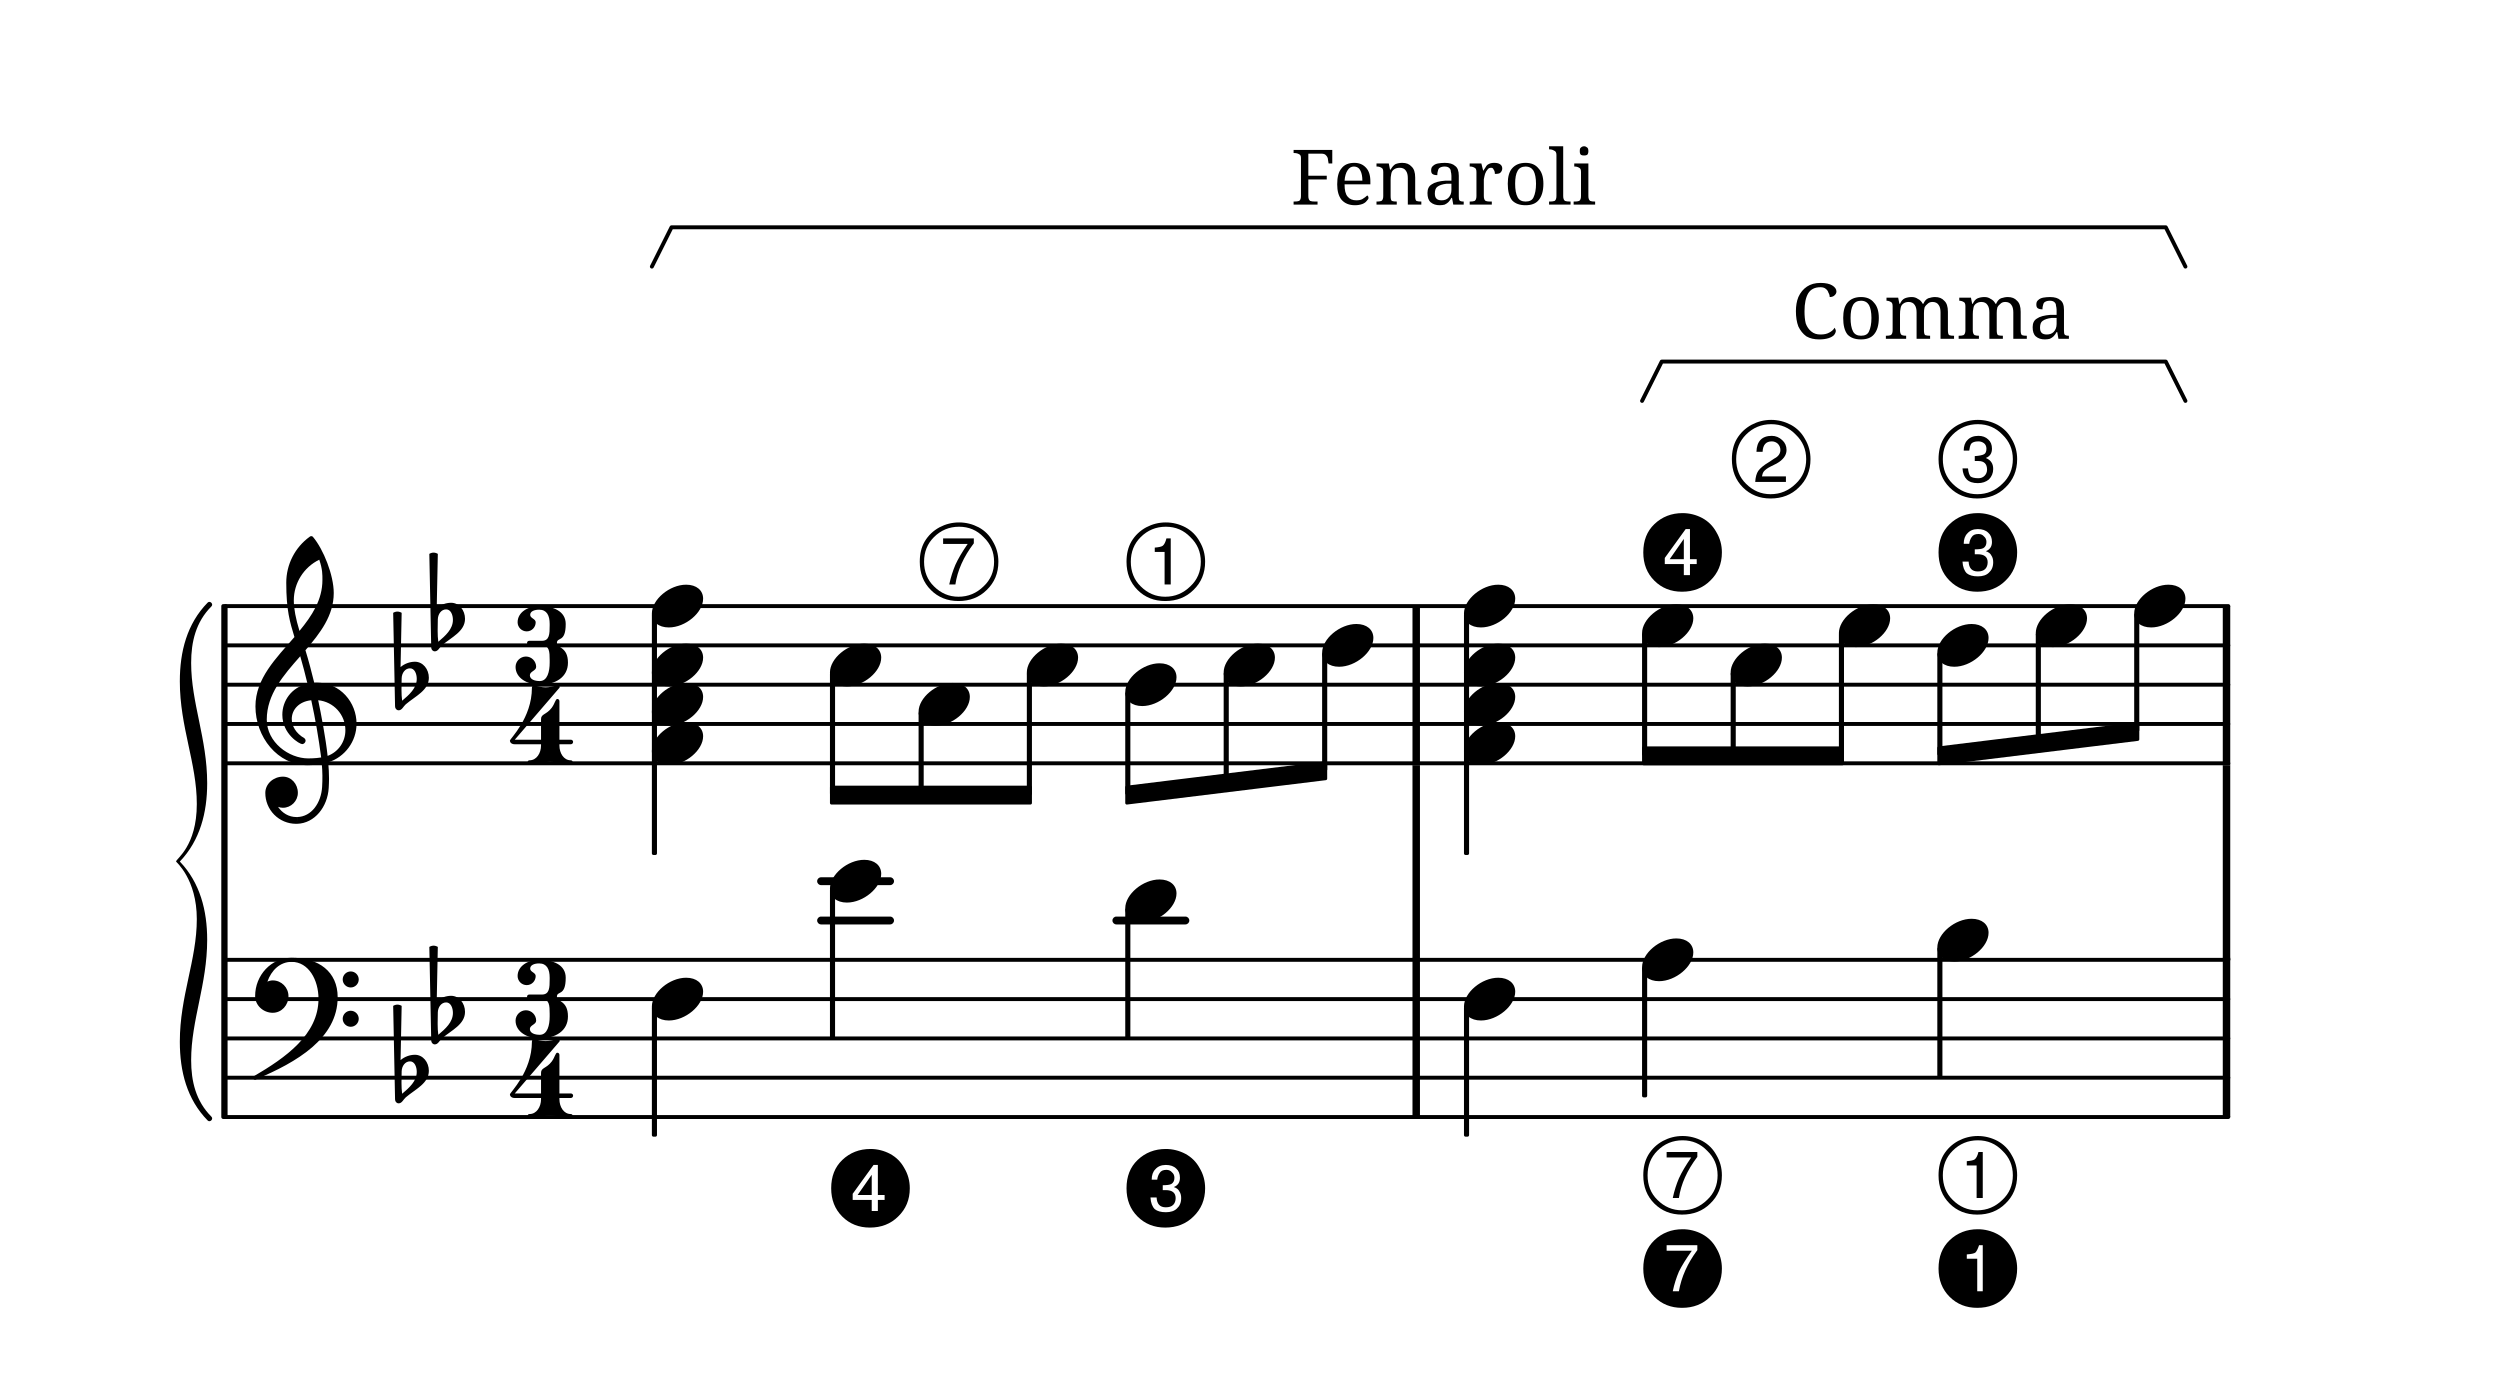
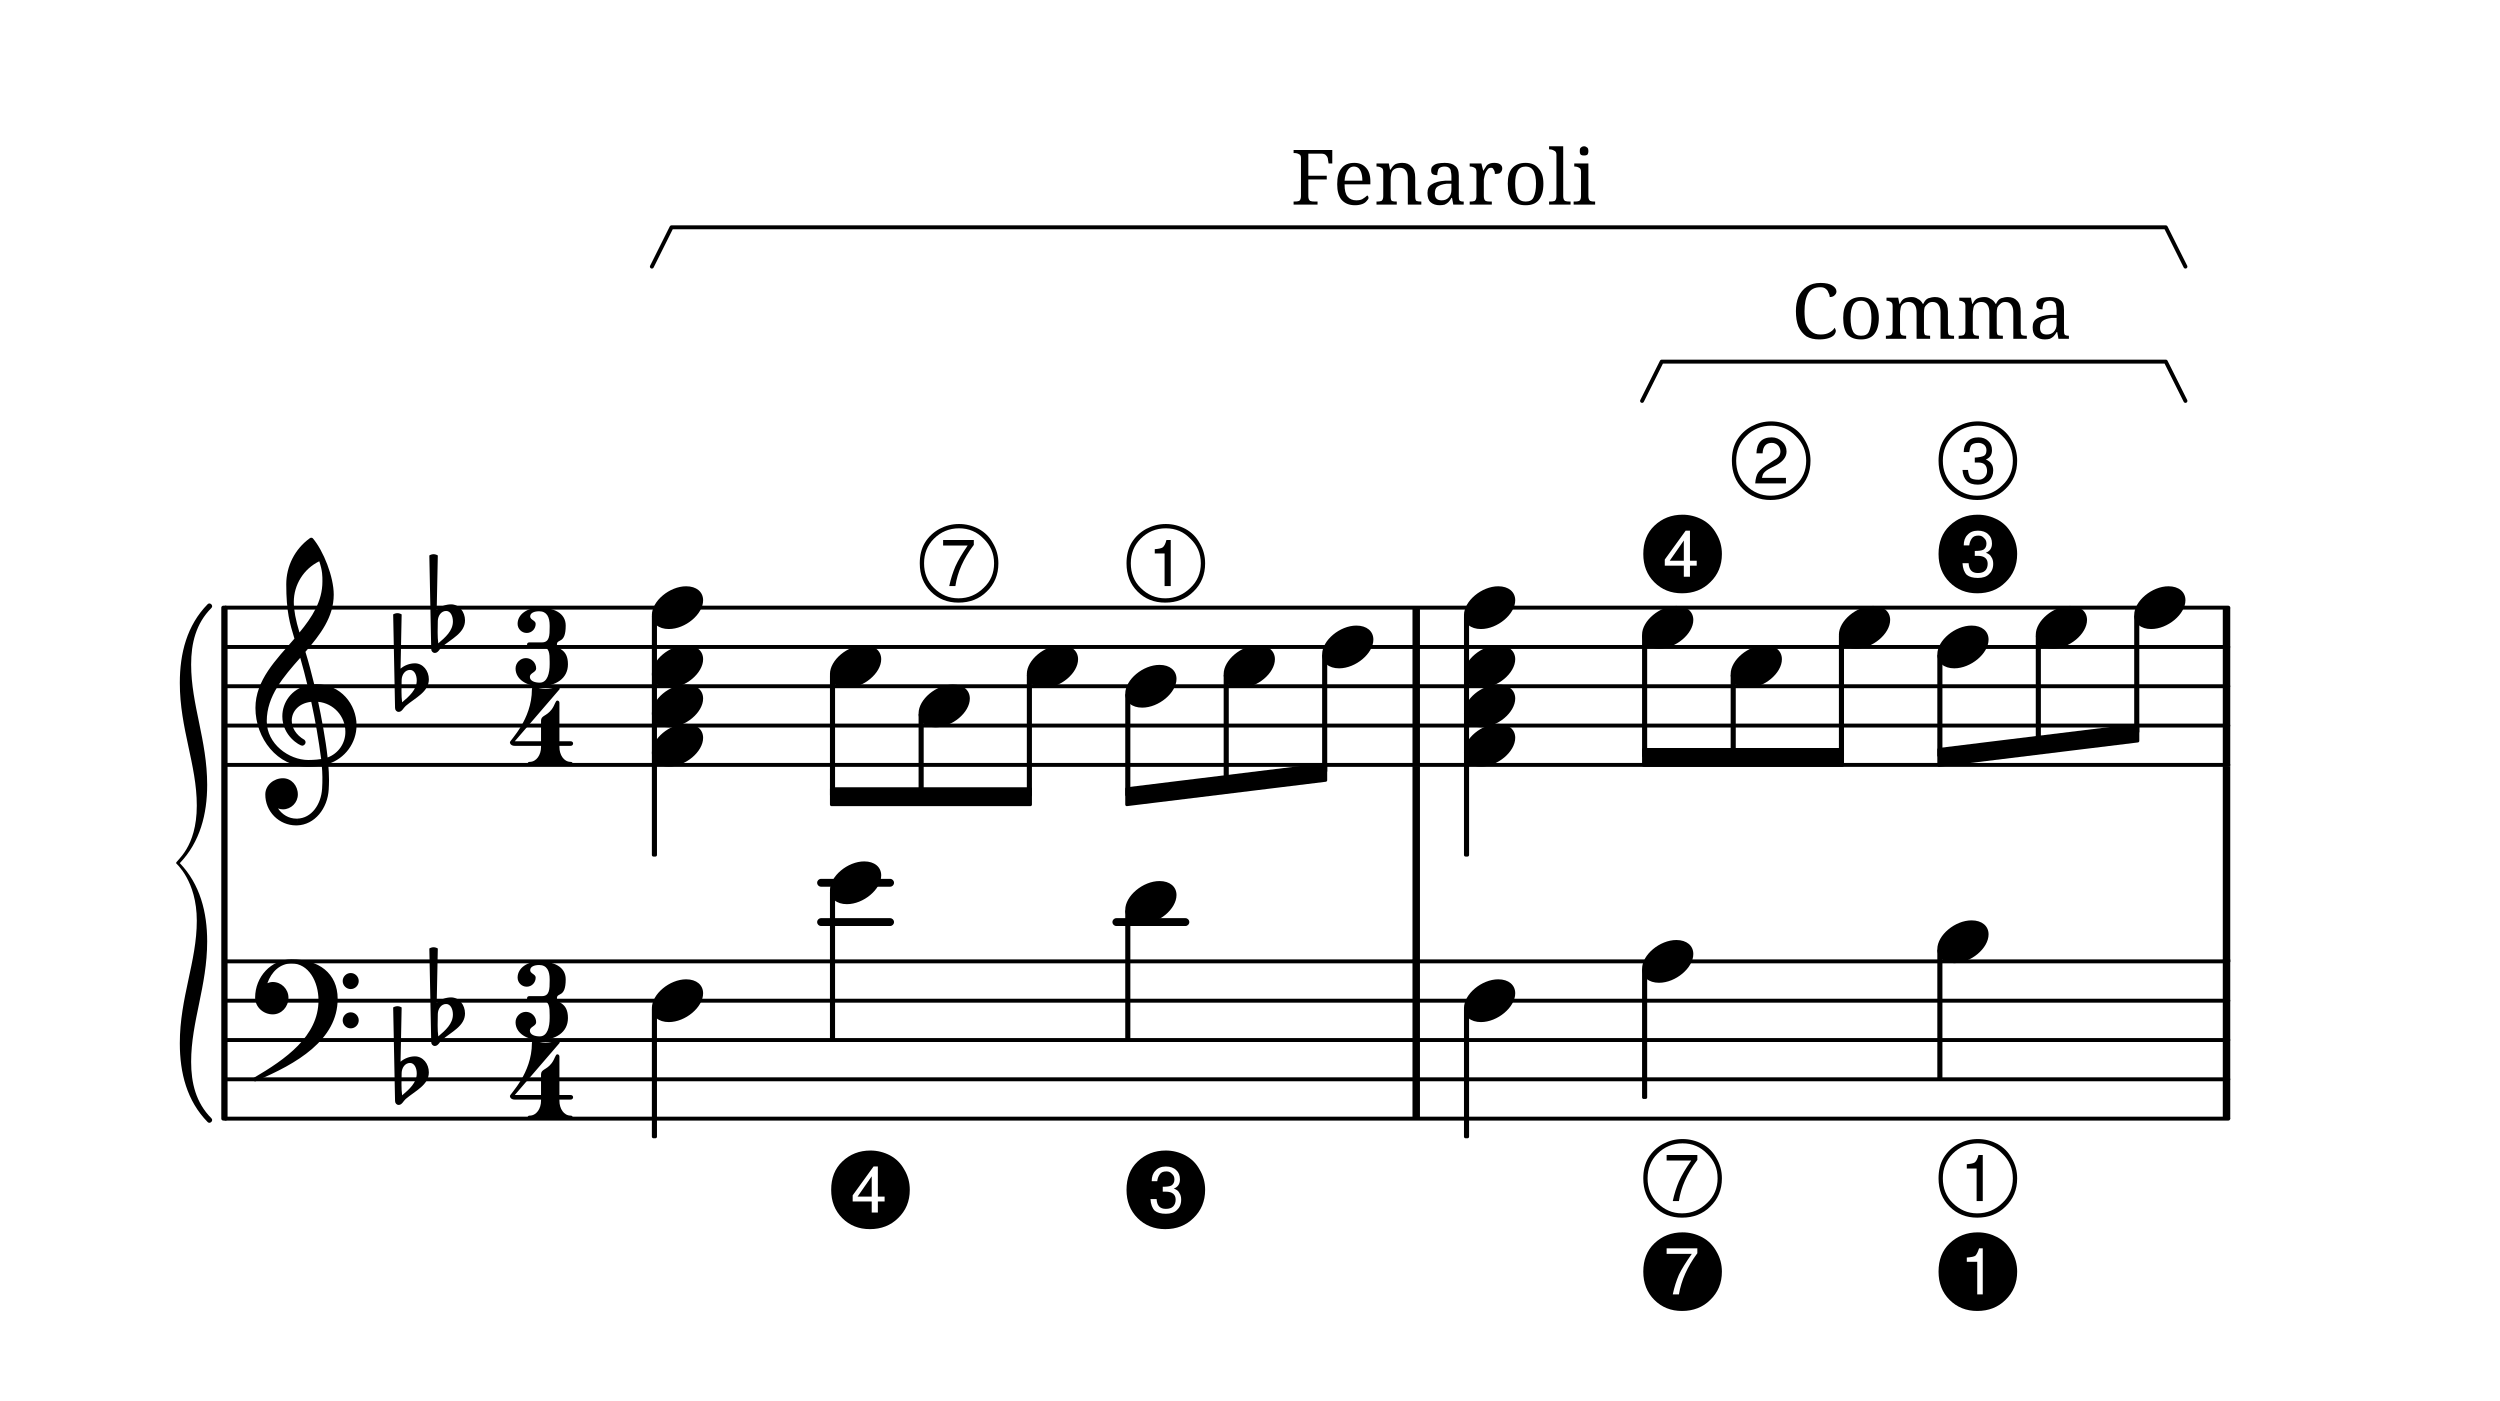
- <svg xmlns="http://www.w3.org/2000/svg" width="422.438" height="62.46mm" class="d-block mx-auto d-block mx-auto" version="1.2" viewBox="0 0 63.606 35.545">
-   <style>tspan{white-space:pre}</style>
-   <path stroke="currentColor" stroke-linecap="round" stroke-linejoin="round" stroke-width=".1" d="M5.74 19.42h50.953m-50.953-1h50.953m-50.953-1h50.953m-50.953-1h50.953m-50.953-1h50.953" />
-   <rect width=".19" height="4.95" y="15.625" ry="0" transform="translate(56.553 3.845)" />
-   <rect width="1.956" height=".2" x="22.613" y="-.1" ry=".1" transform="translate(5.69 23.42)" />
-   <rect width="1.956" height=".2" x="15.1" y="-.1" ry=".1" transform="translate(5.69 22.42)" />
-   <rect width="1.956" height=".2" x="15.1" y="-.1" ry=".1" transform="translate(5.69 23.42)" />
-   <path stroke="currentColor" stroke-linecap="round" stroke-linejoin="round" stroke-width=".1" d="M5.74 28.42h50.953m-50.953-1h50.953m-50.953-1h50.953m-50.953-1h50.953m-50.953-1h50.953" />
-   <rect width=".19" height="4.05" y="-2.05" ry="0" transform="translate(56.553 26.42)" />
-   <rect width=".19" height="4.05" y="-2" ry="0" transform="translate(56.553 17.42)" />
-   <rect width=".19" height="4.95" y="15.625" ry="0" transform="translate(35.937 3.845)" />
-   <rect width=".19" height="4.05" y="-2.05" ry="0" transform="translate(35.937 26.42)" />
-   <rect width=".19" height="4.05" y="-2" ry="0" transform="translate(35.937 17.42)" />
-   <path stroke="currentColor" stroke-linecap="round" stroke-linejoin="round" stroke-width=".08" d="M46.876 19.03v.4h-5.058v-.4z" />
-   <path d="M17.457 14.876c.264 0 .432.144.432.356 0 .356-.452.732-.872.732-.264 0-.432-.144-.432-.356 0-.356.452-.732.872-.732zm0 1.5c.264 0 .432.144.432.356 0 .356-.452.732-.872.732-.264 0-.432-.144-.432-.356 0-.356.452-.732.872-.732z" />
-   <path d="M17.457 17.376c.264 0 .432.144.432.356 0 .356-.452.732-.872.732-.264 0-.432-.144-.432-.356 0-.356.452-.732.872-.732z" />
-   <path d="M17.457 18.376c.264 0 .432.144.432.356 0 .356-.452.732-.872.732-.264 0-.432-.144-.432-.356 0-.356.452-.732.872-.732zM7.555 20.96H7.53a.783.783 0 0 1-.78-.788c0-.232.212-.412.448-.412.216 0 .38.188.38.412 0 .208-.172.38-.38.38a.326.326 0 0 1-.124-.024c.104.156.272.26.468.26h.016zm.78-1.728a.69.69 0 0 0 .452-.656.764.764 0 0 0-.692-.76c.076.356.192.968.24 1.416zm-1.548-.924c0 .58.564.988 1.056.988.004 0 .188 0 .328-.024a17.343 17.343 0 0 0-.252-1.456c-.316.032-.496.244-.496.476 0 .176.1.364.324.492.02.02.028.04.028.06 0 .044-.04.088-.088.088-.06 0-.504-.248-.504-.748 0-.352.232-.696.64-.788a15.048 15.048 0 0 0-.184-.7c-.428.484-.852.972-.852 1.612zm.704-2.1c-.116-.384-.208-.68-.208-1.384 0-.46.22-.896.596-1.168a.06.06 0 0 1 .08 0c.272.32.532.98.532 1.432 0 .572-.344 1.02-.72 1.456.084.272.156.552.224.828.008 0 .028-.004.052-.004.62 0 1.024.512 1.024 1.044 0 .452-.296.848-.72.984.012.14.02.28.02.42 0 .076-.004.156-.008.232-.028.476-.352.9-.808.912l.004-.172c.372-.008.612-.368.636-.764a3.775 3.775 0 0 0-.008-.588c-.02.004-.176.032-.356.032-.772 0-1.332-.72-1.332-1.496 0-.708.524-1.224.992-1.764zm.712-1.452c0-.136.004-.264-.08-.516a1.153 1.153 0 0 0-.648 1.036c0 .208.048.46.144.776.32-.388.584-.792.584-1.296zm2.016 2.5-.004.264v.044c0 .088.004.176.016.264.18-.152.372-.32.372-.556 0-.132-.056-.268-.172-.268-.124 0-.208.12-.212.252zm-.168.716-.048-2.38c.032-.02.072-.032.108-.032s.076.012.108.032l-.028 1.38a.577.577 0 0 1 .364-.136c.208 0 .356.192.356.408 0 .32-.344.468-.588.676-.06.052-.096.152-.18.152-.052 0-.092-.044-.092-.1zm1.088-2.216-.004.264v.044c0 .088.004.176.016.264.18-.152.372-.32.372-.556 0-.132-.056-.268-.172-.268-.124 0-.208.12-.212.252zm-.168.716-.048-2.38c.032-.02.072-.032.108-.032s.076.012.108.032l-.028 1.38a.577.577 0 0 1 .364-.136c.208 0 .356.192.356.408 0 .32-.344.468-.588.676-.06.052-.096.152-.18.152-.052 0-.092-.044-.092-.1zm3.199-.112c0 .132.28.092.28.5 0 .368-.317.56-.717.56-.316 0-.616-.168-.616-.452 0-.144.12-.264.264-.264s.26.12.26.264c0 .1-.16.112-.16.212 0 .108.128.148.252.148.196 0 .252-.244.252-.468v-.064c0-.216-.008-.376-.2-.376h-.32c-.04 0-.056-.032-.056-.06s.016-.056.056-.056h.32c.196 0 .2-.172.2-.396v-.032c0-.216-.072-.364-.268-.364-.112 0-.228.036-.228.132 0 .088.14.1.14.188 0 .128-.1.232-.228.232s-.232-.104-.232-.232c0-.256.268-.412.548-.412.364 0 .676.132.676.456 0 .488-.224.32-.224.484zm-.405 2.608h.468c0 .192.108.376.288.376.032 0 .048.02.048.044s-.016.048-.048.048c-.176 0-.348-.052-.524-.052s-.348.052-.524.052c-.032 0-.048-.024-.048-.048s.016-.044.048-.044c.18 0 .292-.184.292-.376zm-.792-.124c0-.048.56-.572.56-1.344 0-.04.028-.076.064-.064.092.028.188.052.284.052s.192-.024.284-.052c.056-.016.092.036.068.064l-1.136 1.32h.668v-.524c0-.136.136-.108.272-.288.088-.12.092-.224.144-.224.024 0 .052.02.052.056v.98h.288c.04 0 .06.028.06.056s-.02.06-.06.06h-.288v.032h-.468v-.032h-.668c-.092 0-.124-.056-.124-.092zm4.484 6.032c.264 0 .432.144.432.356 0 .356-.452.732-.872.732-.264 0-.432-.144-.432-.356 0-.356.452-.732.872-.732zM8.719 25.92c0-.112.092-.204.204-.204s.204.092.204.204-.092.204-.204.204-.204-.092-.204-.204zm0-1c0-.112.092-.204.204-.204s.204.092.204.204-.092.204-.204.204-.204-.092-.204-.204zm-1.3-.552c.688 0 1.172.352 1.172 1.004 0 1.052-1.052 1.656-2.064 2.084a.049.049 0 0 1-.036.016.053.053 0 0 1-.052-.052c0-.012.004-.024.016-.036.808-.472 1.648-1.06 1.648-1.972 0-.48-.252-.94-.684-.94-.296 0-.516.216-.616.504a.323.323 0 0 1 .136-.032c.22 0 .4.18.4.4 0 .232-.176.424-.4.424-.24 0-.448-.188-.448-.424 0-.532.408-.976.928-.976zm2.8 2.888-.004.264v.044c0 .088.004.176.016.264.18-.152.372-.32.372-.556 0-.132-.056-.268-.172-.268-.124 0-.208.12-.212.252zm-.168.716-.048-2.38c.032-.02.072-.032.108-.032s.076.012.108.032l-.028 1.38a.577.577 0 0 1 .364-.136c.208 0 .356.192.356.408 0 .32-.344.468-.588.676-.06.052-.096.152-.18.152-.052 0-.092-.044-.092-.1zm1.088-2.216-.004.264v.044c0 .088.004.176.016.264.18-.152.372-.32.372-.556 0-.132-.056-.268-.172-.268-.124 0-.208.12-.212.252zm-.168.716-.048-2.38c.032-.02.072-.032.108-.032s.076.012.108.032l-.028 1.38a.577.577 0 0 1 .364-.136c.208 0 .356.192.356.408 0 .32-.344.468-.588.676-.06.052-.096.152-.18.152-.052 0-.092-.044-.092-.1zm3.199-1.112c0 .132.28.092.28.5 0 .368-.317.56-.717.56-.316 0-.616-.168-.616-.452 0-.144.12-.264.264-.264s.26.12.26.264c0 .1-.16.112-.16.212 0 .108.128.148.252.148.196 0 .252-.244.252-.468v-.064c0-.216-.008-.376-.2-.376h-.32c-.04 0-.056-.032-.056-.06s.016-.056.056-.056h.32c.196 0 .2-.172.2-.396v-.032c0-.216-.072-.364-.268-.364-.112 0-.228.036-.228.132 0 .088.14.1.14.188 0 .128-.1.232-.228.232s-.232-.104-.232-.232c0-.256.268-.412.548-.412.364 0 .676.132.676.456 0 .488-.224.32-.224.484zm-.405 2.608h.468c0 .192.108.376.288.376.032 0 .048.02.048.044s-.016.048-.048.048c-.176 0-.348-.052-.524-.052s-.348.052-.524.052c-.032 0-.048-.024-.048-.048s.016-.044.048-.044c.18 0 .292-.184.292-.376zm-.792-.124c0-.048.56-.572.56-1.344 0-.04.028-.076.064-.064.092.028.188.052.284.052s.192-.024.284-.052c.056-.016.092.036.068.064l-1.136 1.32h.668v-.524c0-.136.136-.108.272-.288.088-.12.092-.224.144-.224.024 0 .052.02.052.056v.98h.288c.04 0 .06.028.06.056s-.02.06-.06.06h-.288v.032h-.468v-.032h-.668c-.092 0-.124-.056-.124-.092z" />
-   <rect width=".13" height="6.147" x="-.065" y="-1.814" ry=".04" transform="translate(16.65 17.42)" />
-   <rect width=".13" height="3.314" x="-.065" y="-.814" ry=".04" transform="translate(16.65 26.42)" />
-   <path d="M21.988 16.376c.264 0 .432.144.432.356 0 .356-.452.732-.872.732-.264 0-.432-.144-.432-.356 0-.356.452-.732.872-.732zm0 5.5c.264 0 .432.144.432.356 0 .356-.452.732-.872.732-.264 0-.432-.144-.432-.356 0-.356.452-.732.872-.732z" />
-   <text class="scale-degree" font-family="serif" font-size="2.2" transform="translate(21.116 30.811)">
+ <svg xmlns="http://www.w3.org/2000/svg" width="422.438" height="62.6mm" class="d-block mx-auto d-block mx-auto" version="1.2" viewBox="0 0 63.606 35.624">
+   <style>
+         tspan{white-space:pre}
+     </style>
+   <path stroke="currentColor" stroke-linecap="round" stroke-linejoin="round" stroke-width=".1" d="M5.74 19.46h50.953m-50.953-1h50.953m-50.953-1h50.953m-50.953-1h50.953m-50.953-1h50.953" />
+   <rect width=".19" height="4.95" y="15.665" fill="currentColor" ry="0" transform="translate(56.553 3.845)" />
+   <rect width="1.956" height=".2" x="22.613" y="-.1" fill="currentColor" ry=".1" transform="translate(5.69 23.46)" />
+   <rect width="1.956" height=".2" x="15.1" y="-.1" fill="currentColor" ry=".1" transform="translate(5.69 22.46)" />
+   <rect width="1.956" height=".2" x="15.1" y="-.1" fill="currentColor" ry=".1" transform="translate(5.69 23.46)" />
+   <path stroke="currentColor" stroke-linecap="round" stroke-linejoin="round" stroke-width=".1" d="M5.74 28.46h50.953m-50.953-1h50.953m-50.953-1h50.953m-50.953-1h50.953m-50.953-1h50.953" />
+   <rect width=".19" height="4.05" y="-2.05" fill="currentColor" ry="0" transform="translate(56.553 26.46)" />
+   <rect width=".19" height="4.05" y="-2" fill="currentColor" ry="0" transform="translate(56.553 17.46)" />
+   <rect width=".19" height="4.95" y="15.665" fill="currentColor" ry="0" transform="translate(35.937 3.845)" />
+   <rect width=".19" height="4.05" y="-2.05" fill="currentColor" ry="0" transform="translate(35.937 26.46)" />
+   <rect width=".19" height="4.05" y="-2" fill="currentColor" ry="0" transform="translate(35.937 17.46)" />
+   <path fill="currentColor" stroke="currentColor" stroke-linecap="round" stroke-linejoin="round" stroke-width=".08" d="M46.876 19.07v.4h-5.058v-.4z" />
+   <path fill="currentColor" d="M17.457 14.916c.264 0 .432.144.432.356 0 .356-.452.732-.872.732-.264 0-.432-.144-.432-.356 0-.356.452-.732.872-.732zm0 1.5c.264 0 .432.144.432.356 0 .356-.452.732-.872.732-.264 0-.432-.144-.432-.356 0-.356.452-.732.872-.732z" />
+   <path fill="currentColor" d="M17.457 17.416c.264 0 .432.144.432.356 0 .356-.452.732-.872.732-.264 0-.432-.144-.432-.356 0-.356.452-.732.872-.732z" />
+   <path fill="currentColor" d="M17.457 18.416c.264 0 .432.144.432.356 0 .356-.452.732-.872.732-.264 0-.432-.144-.432-.356 0-.356.452-.732.872-.732zM7.555 21H7.53a.783.783 0 0 1-.78-.788c0-.232.212-.412.448-.412.216 0 .38.188.38.412 0 .208-.172.38-.38.38a.326.326 0 0 1-.124-.024c.104.156.272.26.468.26h.016zm.78-1.728a.69.69 0 0 0 .452-.656.764.764 0 0 0-.692-.76c.076.356.192.968.24 1.416zm-1.548-.924c0 .58.564.988 1.056.988.004 0 .188 0 .328-.024a17.343 17.343 0 0 0-.252-1.456c-.316.032-.496.244-.496.476 0 .176.1.364.324.492.02.02.028.04.028.06 0 .044-.04.088-.088.088-.06 0-.504-.248-.504-.748 0-.352.232-.696.64-.788a15.048 15.048 0 0 0-.184-.7c-.428.484-.852.972-.852 1.612zm.704-2.1c-.116-.384-.208-.68-.208-1.384 0-.46.22-.896.596-1.168a.06.06 0 0 1 .08 0c.272.32.532.98.532 1.432 0 .572-.344 1.02-.72 1.456.084.272.156.552.224.828.008 0 .028-.004.052-.004.62 0 1.024.512 1.024 1.044 0 .452-.296.848-.72.984.012.14.02.28.02.42 0 .076-.004.156-.008.232-.028.476-.352.9-.808.912l.004-.172c.372-.008.612-.368.636-.764a3.775 3.775 0 0 0-.008-.588c-.02.004-.176.032-.356.032-.772 0-1.332-.72-1.332-1.496 0-.708.524-1.224.992-1.764zm.712-1.452c0-.136.004-.264-.08-.516a1.153 1.153 0 0 0-.648 1.036c0 .208.048.46.144.776.32-.388.584-.792.584-1.296zm2.016 2.5-.004.264v.044c0 .088.004.176.016.264.18-.152.372-.32.372-.556 0-.132-.056-.268-.172-.268-.124 0-.208.12-.212.252zm-.168.716-.048-2.38c.032-.02.072-.032.108-.032s.076.012.108.032l-.028 1.38a.577.577 0 0 1 .364-.136c.208 0 .356.192.356.408 0 .32-.344.468-.588.676-.06.052-.096.152-.18.152-.052 0-.092-.044-.092-.1zm1.088-2.216-.004.264v.044c0 .088.004.176.016.264.18-.152.372-.32.372-.556 0-.132-.056-.268-.172-.268-.124 0-.208.12-.212.252zm-.168.716-.048-2.38c.032-.02.072-.032.108-.032s.076.012.108.032l-.028 1.38a.577.577 0 0 1 .364-.136c.208 0 .356.192.356.408 0 .32-.344.468-.588.676-.06.052-.096.152-.18.152-.052 0-.092-.044-.092-.1zm3.199-.112c0 .132.28.092.28.5 0 .368-.317.56-.717.56-.316 0-.616-.168-.616-.452 0-.144.12-.264.264-.264s.26.12.26.264c0 .1-.16.112-.16.212 0 .108.128.148.252.148.196 0 .252-.244.252-.468v-.064c0-.216-.008-.376-.2-.376h-.32c-.04 0-.056-.032-.056-.06s.016-.056.056-.056h.32c.196 0 .2-.172.2-.396v-.032c0-.216-.072-.364-.268-.364-.112 0-.228.036-.228.132 0 .088.14.1.14.188 0 .128-.1.232-.228.232s-.232-.104-.232-.232c0-.256.268-.412.548-.412.364 0 .676.132.676.456 0 .488-.224.32-.224.484zm-.405 2.608h.468c0 .192.108.376.288.376.032 0 .048.02.048.044s-.016.048-.048.048c-.176 0-.348-.052-.524-.052s-.348.052-.524.052c-.032 0-.048-.024-.048-.048s.016-.044.048-.044c.18 0 .292-.184.292-.376zm-.792-.124c0-.048.56-.572.56-1.344 0-.04.028-.076.064-.064.092.028.188.052.284.052s.192-.024.284-.052c.056-.016.092.036.068.064l-1.136 1.32h.668v-.524c0-.136.136-.108.272-.288.088-.12.092-.224.144-.224.024 0 .052.02.052.056v.98h.288c.04 0 .06.028.06.056s-.02.06-.06.06h-.288v.032h-.468v-.032h-.668c-.092 0-.124-.056-.124-.092zm4.484 6.032c.264 0 .432.144.432.356 0 .356-.452.732-.872.732-.264 0-.432-.144-.432-.356 0-.356.452-.732.872-.732zM8.719 25.96c0-.112.092-.204.204-.204s.204.092.204.204-.092.204-.204.204-.204-.092-.204-.204zm0-1c0-.112.092-.204.204-.204s.204.092.204.204-.092.204-.204.204-.204-.092-.204-.204zm-1.3-.552c.688 0 1.172.352 1.172 1.004 0 1.052-1.052 1.656-2.064 2.084a.049.049 0 0 1-.036.016.053.053 0 0 1-.052-.052c0-.012.004-.024.016-.036.808-.472 1.648-1.06 1.648-1.972 0-.48-.252-.94-.684-.94-.296 0-.516.216-.616.504a.323.323 0 0 1 .136-.032c.22 0 .4.18.4.4 0 .232-.176.424-.4.424-.24 0-.448-.188-.448-.424 0-.532.408-.976.928-.976zm2.8 2.888-.004.264v.044c0 .088.004.176.016.264.18-.152.372-.32.372-.556 0-.132-.056-.268-.172-.268-.124 0-.208.12-.212.252zm-.168.716-.048-2.38c.032-.02.072-.032.108-.032s.076.012.108.032l-.028 1.38a.577.577 0 0 1 .364-.136c.208 0 .356.192.356.408 0 .32-.344.468-.588.676-.06.052-.096.152-.18.152-.052 0-.092-.044-.092-.1zm1.088-2.216-.004.264v.044c0 .088.004.176.016.264.18-.152.372-.32.372-.556 0-.132-.056-.268-.172-.268-.124 0-.208.12-.212.252zm-.168.716-.048-2.38c.032-.02.072-.032.108-.032s.076.012.108.032l-.028 1.38a.577.577 0 0 1 .364-.136c.208 0 .356.192.356.408 0 .32-.344.468-.588.676-.06.052-.096.152-.18.152-.052 0-.092-.044-.092-.1zM14.17 25.4c0 .132.28.092.28.5 0 .368-.317.56-.717.56-.316 0-.616-.168-.616-.452 0-.144.12-.264.264-.264s.26.12.26.264c0 .1-.16.112-.16.212 0 .108.128.148.252.148.196 0 .252-.244.252-.468v-.064c0-.216-.008-.376-.2-.376h-.32c-.04 0-.056-.032-.056-.06s.016-.056.056-.056h.32c.196 0 .2-.172.2-.396v-.032c0-.216-.072-.364-.268-.364-.112 0-.228.036-.228.132 0 .088.14.1.14.188 0 .128-.1.232-.228.232s-.232-.104-.232-.232c0-.256.268-.412.548-.412.364 0 .676.132.676.456 0 .488-.224.32-.224.484zm-.405 2.608h.468c0 .192.108.376.288.376.032 0 .048.02.048.044s-.016.048-.048.048c-.176 0-.348-.052-.524-.052s-.348.052-.524.052c-.032 0-.048-.024-.048-.048s.016-.044.048-.044c.18 0 .292-.184.292-.376zm-.792-.124c0-.048.56-.572.56-1.344 0-.04.028-.076.064-.064.092.028.188.052.284.052s.192-.024.284-.052c.056-.016.092.036.068.064l-1.136 1.32h.668v-.524c0-.136.136-.108.272-.288.088-.12.092-.224.144-.224.024 0 .052.02.052.056v.98h.288c.04 0 .06.028.06.056s-.02.06-.06.06h-.288v.032h-.468v-.032h-.668c-.092 0-.124-.056-.124-.092z" />
+   <rect width=".13" height="6.147" x="-.065" y="-1.814" fill="currentColor" ry=".04" transform="translate(16.65 17.46)" />
+   <rect width=".13" height="3.314" x="-.065" y="-.814" fill="currentColor" ry=".04" transform="translate(16.65 26.46)" />
+   <path fill="currentColor" d="M21.988 16.416c.264 0 .432.144.432.356 0 .356-.452.732-.872.732-.264 0-.432-.144-.432-.356 0-.356.452-.732.872-.732zm0 5.5c.264 0 .432.144.432.356 0 .356-.452.732-.872.732-.264 0-.432-.144-.432-.356 0-.356.452-.732.872-.732z" />
+   <text fill="currentColor" class="scale-degree" font-family="serif" font-size="2.2" transform="translate(21.116 30.85)">
    <tspan>➍</tspan>
  </text>
-   <rect width=".13" height="3.124" x="-.065" y="-.314" ry=".04" transform="translate(21.181 17.42)" />
-   <rect width=".13" height="3.814" x="-.065" y="-3.814" ry=".04" transform="translate(21.181 26.42)" />
-   <path d="M24.243 17.376c.264 0 .432.144.432.356 0 .356-.452.732-.872.732-.264 0-.432-.144-.432-.356 0-.356.452-.732.872-.732z" />
-   <text class="scale-degree" font-family="serif" font-size="2.2" transform="translate(23.37 14.87)">
+   <rect width=".13" height="3.124" x="-.065" y="-.314" fill="currentColor" ry=".04" transform="translate(21.181 17.46)" />
+   <rect width=".13" height="3.814" x="-.065" y="-3.814" fill="currentColor" ry=".04" transform="translate(21.181 26.46)" />
+   <path fill="currentColor" d="M24.243 17.416c.264 0 .432.144.432.356 0 .356-.452.732-.872.732-.264 0-.432-.144-.432-.356 0-.356.452-.732.872-.732z" />
+   <text fill="currentColor" class="scale-degree" font-family="serif" font-size="2.2" transform="translate(23.37 14.91)">
    <tspan>➆</tspan>
  </text>
-   <rect width=".13" height="2.124" x="-.065" y=".686" ry=".04" transform="translate(23.436 17.42)" />
-   <text class="schema" font-family="serif" font-size="1.96" transform="translate(45.583 8.62)">
+   <rect width=".13" height="2.124" x="-.065" y=".686" fill="currentColor" ry=".04" transform="translate(23.436 17.46)" />
+   <text fill="currentColor" class="schema" font-family="serif" font-size="1.96" transform="translate(45.583 8.62)">
    <tspan>Comma</tspan>
  </text>
-   <path d="M26.997 16.376c.264 0 .432.144.432.356 0 .356-.452.732-.872.732-.264 0-.432-.144-.432-.356 0-.356.452-.732.872-.732z" />
-   <rect width=".13" height="3.124" x="-.065" y="-.314" ry=".04" transform="translate(26.19 17.42)" />
+   <path fill="currentColor" d="M26.997 16.416c.264 0 .432.144.432.356 0 .356-.452.732-.872.732-.264 0-.432-.144-.432-.356 0-.356.452-.732.872-.732z" />
+   <rect width=".13" height="3.124" x="-.065" y="-.314" fill="currentColor" ry=".04" transform="translate(26.19 17.46)" />
  <path stroke="currentColor" stroke-linecap="round" stroke-linejoin="round" stroke-width=".1" d="m55.103 9.2.5 1m-13.325-1-.5 1m.5-1h12.825" class="schema" />
-   <path d="M29.501 16.876c.264 0 .432.144.432.356 0 .356-.452.732-.872.732-.264 0-.432-.144-.432-.356 0-.356.452-.732.872-.732z" />
-   <text class="scale-degree" font-family="serif" font-size="2.2" transform="translate(28.63 14.87)">
+   <path fill="currentColor" d="M29.501 16.916c.264 0 .432.144.432.356 0 .356-.452.732-.872.732-.264 0-.432-.144-.432-.356 0-.356.452-.732.872-.732z" />
+   <text fill="currentColor" class="scale-degree" font-family="serif" font-size="2.2" transform="translate(28.63 14.91)">
    <tspan>➀</tspan>
  </text>
-   <path d="M29.501 22.376c.264 0 .432.144.432.356 0 .356-.452.732-.872.732-.264 0-.432-.144-.432-.356 0-.356.452-.732.872-.732z" />
-   <text class="scale-degree" font-family="serif" font-size="2.2" transform="translate(28.63 30.811)">
+   <path fill="currentColor" d="M29.501 22.416c.264 0 .432.144.432.356 0 .356-.452.732-.872.732-.264 0-.432-.144-.432-.356 0-.356.452-.732.872-.732z" />
+   <text fill="currentColor" class="scale-degree" font-family="serif" font-size="2.2" transform="translate(28.63 30.85)">
    <tspan>➌</tspan>
  </text>
-   <rect width=".13" height="2.616" x="-.065" y=".186" ry=".04" transform="translate(28.694 17.42)" />
-   <rect width=".13" height="3.314" x="-.065" y="-3.314" ry=".04" transform="translate(28.694 26.42)" />
-   <path d="M32.005 16.376c.264 0 .432.144.432.356 0 .356-.452.732-.872.732-.264 0-.432-.144-.432-.356 0-.356.452-.732.872-.732z" />
-   <rect width=".13" height="2.814" x="-.065" y="-.314" ry=".04" transform="translate(31.198 17.42)" />
-   <path d="M34.51 15.876c.264 0 .432.144.432.356 0 .356-.452.732-.872.732-.264 0-.432-.144-.432-.356 0-.356.452-.732.872-.732z" />
-   <rect width=".13" height="3.012" x="-.065" y="-.814" ry=".04" transform="translate(33.703 17.42)" />
-   <path stroke="currentColor" stroke-linecap="round" stroke-linejoin="round" stroke-width=".08" d="M33.727 19.41v.4l-5.058.62v-.4zm-7.512.62v.4h-5.059v-.4z" />
-   <path d="M38.119 14.876c.264 0 .432.144.432.356 0 .356-.452.732-.872.732-.264 0-.432-.144-.432-.356 0-.356.452-.732.872-.732zm0 1.5c.264 0 .432.144.432.356 0 .356-.452.732-.872.732-.264 0-.432-.144-.432-.356 0-.356.452-.732.872-.732z" />
-   <path d="M38.119 17.376c.264 0 .432.144.432.356 0 .356-.452.732-.872.732-.264 0-.432-.144-.432-.356 0-.356.452-.732.872-.732z" />
-   <path d="M38.119 18.376c.264 0 .432.144.432.356 0 .356-.452.732-.872.732-.264 0-.432-.144-.432-.356 0-.356.452-.732.872-.732zm0 6.5c.264 0 .432.144.432.356 0 .356-.452.732-.872.732-.264 0-.432-.144-.432-.356 0-.356.452-.732.872-.732z" />
-   <rect width=".16" height="13.1" y="-6.55" ry=".05" transform="translate(5.63 21.92)" />
-   <rect width=".13" height="6.147" x="-.065" y="-1.814" ry=".04" transform="translate(37.312 17.42)" />
-   <rect width=".13" height="3.314" x="-.065" y="-.814" ry=".04" transform="translate(37.312 26.42)" />
-   <path stroke="currentColor" stroke-linecap="round" stroke-linejoin="round" stroke-width=".08" d="M54.389 18.41v.4l-5.059.62v-.4z" />
-   <path d="M5.007 23.384c0-1.02-.528-1.452-.528-1.464 0-.072.528-.384.528-1.464 0-1.044-.432-1.956-.432-3.12 0-.756.18-1.464.708-2.004.06-.06.156.036.096.096-.396.396-.516.9-.516 1.44 0 1.02.408 1.92.408 3.06 0 .744-.18 1.452-.696 1.992.516.54.696 1.248.696 1.992 0 1.14-.408 2.04-.408 3.06 0 .54.12 1.044.516 1.44.06.06-.036.156-.096.096-.528-.54-.708-1.248-.708-2.004 0-1.164.432-2.076.432-3.12zm37.643-8.008c.264 0 .432.144.432.356 0 .356-.452.732-.872.732-.264 0-.432-.144-.432-.356 0-.356.452-.732.872-.732z" />
-   <text class="scale-degree" font-family="serif" font-size="2.2" transform="translate(41.778 14.633)">
+   <rect width=".13" height="2.616" x="-.065" y=".186" fill="currentColor" ry=".04" transform="translate(28.694 17.46)" />
+   <rect width=".13" height="3.314" x="-.065" y="-3.314" fill="currentColor" ry=".04" transform="translate(28.694 26.46)" />
+   <path fill="currentColor" d="M32.005 16.416c.264 0 .432.144.432.356 0 .356-.452.732-.872.732-.264 0-.432-.144-.432-.356 0-.356.452-.732.872-.732z" />
+   <rect width=".13" height="2.814" x="-.065" y="-.314" fill="currentColor" ry=".04" transform="translate(31.198 17.46)" />
+   <path fill="currentColor" d="M34.51 15.916c.264 0 .432.144.432.356 0 .356-.452.732-.872.732-.264 0-.432-.144-.432-.356 0-.356.452-.732.872-.732z" />
+   <rect width=".13" height="3.012" x="-.065" y="-.814" fill="currentColor" ry=".04" transform="translate(33.703 17.46)" />
+   <path fill="currentColor" stroke="currentColor" stroke-linecap="round" stroke-linejoin="round" stroke-width=".08" d="M33.727 19.45v.4l-5.058.62v-.4zm-7.512.62v.4h-5.059v-.4z" />
+   <path fill="currentColor" d="M38.119 14.916c.264 0 .432.144.432.356 0 .356-.452.732-.872.732-.264 0-.432-.144-.432-.356 0-.356.452-.732.872-.732zm0 1.5c.264 0 .432.144.432.356 0 .356-.452.732-.872.732-.264 0-.432-.144-.432-.356 0-.356.452-.732.872-.732z" />
+   <path fill="currentColor" d="M38.119 17.416c.264 0 .432.144.432.356 0 .356-.452.732-.872.732-.264 0-.432-.144-.432-.356 0-.356.452-.732.872-.732z" />
+   <path fill="currentColor" d="M38.119 18.416c.264 0 .432.144.432.356 0 .356-.452.732-.872.732-.264 0-.432-.144-.432-.356 0-.356.452-.732.872-.732zm0 6.5c.264 0 .432.144.432.356 0 .356-.452.732-.872.732-.264 0-.432-.144-.432-.356 0-.356.452-.732.872-.732z" />
+   <rect width=".16" height="13.1" y="-6.55" fill="currentColor" ry=".05" transform="translate(5.63 21.96)" />
+   <rect width=".13" height="6.147" x="-.065" y="-1.814" fill="currentColor" ry=".04" transform="translate(37.312 17.46)" />
+   <rect width=".13" height="3.314" x="-.065" y="-.814" fill="currentColor" ry=".04" transform="translate(37.312 26.46)" />
+   <path fill="currentColor" stroke="currentColor" stroke-linecap="round" stroke-linejoin="round" stroke-width=".08" d="M54.389 18.45v.4l-5.059.62v-.4z" />
+   <path fill="currentColor" d="M5.007 23.424c0-1.02-.528-1.452-.528-1.464 0-.072.528-.384.528-1.464 0-1.044-.432-1.956-.432-3.12 0-.756.18-1.464.708-2.004.06-.06.156.036.096.096-.396.396-.516.9-.516 1.44 0 1.02.408 1.92.408 3.06 0 .744-.18 1.452-.696 1.992.516.54.696 1.248.696 1.992 0 1.14-.408 2.04-.408 3.06 0 .54.12 1.044.516 1.44.06.06-.036.156-.096.096-.528-.54-.708-1.248-.708-2.004 0-1.164.432-2.076.432-3.12zm37.643-8.008c.264 0 .432.144.432.356 0 .356-.452.732-.872.732-.264 0-.432-.144-.432-.356 0-.356.452-.732.872-.732z" />
+   <text fill="currentColor" class="scale-degree" font-family="serif" font-size="2.2" transform="translate(41.778 14.673)">
    <tspan>➍</tspan>
  </text>
-   <path d="M42.65 23.876c.264 0 .432.144.432.356 0 .356-.452.732-.872.732-.264 0-.432-.144-.432-.356 0-.356.452-.732.872-.732z" />
-   <text class="scale-degree" font-family="serif" font-size="2.2" transform="translate(41.778 30.481)">
+   <path fill="currentColor" d="M42.65 23.916c.264 0 .432.144.432.356 0 .356-.452.732-.872.732-.264 0-.432-.144-.432-.356 0-.356.452-.732.872-.732z" />
+   <text fill="currentColor" class="scale-degree" font-family="serif" font-size="2.2" transform="translate(41.778 30.558)">
    <tspan>➆</tspan>
  </text>
-   <text class="scale-degree" font-family="serif" font-size="2.2" transform="translate(41.778 32.853)">
+   <text fill="currentColor" class="scale-degree" font-family="serif" font-size="2.2" transform="translate(41.778 32.932)">
    <tspan>➐</tspan>
  </text>
-   <rect width=".13" height="3.124" x="-.065" y="-1.314" ry=".04" transform="translate(41.843 17.42)" />
-   <rect width=".13" height="3.314" x="-.065" y="-1.814" ry=".04" transform="translate(41.843 26.42)" />
-   <path d="M44.904 16.376c.264 0 .432.144.432.356 0 .356-.452.732-.872.732-.264 0-.432-.144-.432-.356 0-.356.452-.732.872-.732z" />
-   <text class="scale-degree" font-family="serif" font-size="2.2" transform="translate(44.032 12.261)">
+   <rect width=".13" height="3.124" x="-.065" y="-1.314" fill="currentColor" ry=".04" transform="translate(41.843 17.46)" />
+   <rect width=".13" height="3.314" x="-.065" y="-1.814" fill="currentColor" ry=".04" transform="translate(41.843 26.46)" />
+   <path fill="currentColor" d="M44.904 16.416c.264 0 .432.144.432.356 0 .356-.452.732-.872.732-.264 0-.432-.144-.432-.356 0-.356.452-.732.872-.732z" />
+   <text fill="currentColor" class="scale-degree" font-family="serif" font-size="2.2" transform="translate(44.032 12.299)">
    <tspan>➁</tspan>
  </text>
-   <rect width=".13" height="2.124" x="-.065" y="-.314" ry=".04" transform="translate(44.097 17.42)" />
-   <path d="M47.658 15.376c.264 0 .432.144.432.356 0 .356-.452.732-.872.732-.264 0-.432-.144-.432-.356 0-.356.452-.732.872-.732z" />
-   <rect width=".13" height="3.124" x="-.065" y="-1.314" ry=".04" transform="translate(46.851 17.42)" />
-   <path d="M50.162 15.876c.264 0 .432.144.432.356 0 .356-.452.732-.872.732-.264 0-.432-.144-.432-.356 0-.356.452-.732.872-.732z" />
-   <text class="scale-degree" font-family="serif" font-size="2.2" transform="translate(49.29 14.633)">
+   <rect width=".13" height="2.124" x="-.065" y="-.314" fill="currentColor" ry=".04" transform="translate(44.097 17.46)" />
+   <path fill="currentColor" d="M47.658 15.416c.264 0 .432.144.432.356 0 .356-.452.732-.872.732-.264 0-.432-.144-.432-.356 0-.356.452-.732.872-.732z" />
+   <rect width=".13" height="3.124" x="-.065" y="-1.314" fill="currentColor" ry=".04" transform="translate(46.851 17.46)" />
+   <path fill="currentColor" d="M50.162 15.916c.264 0 .432.144.432.356 0 .356-.452.732-.872.732-.264 0-.432-.144-.432-.356 0-.356.452-.732.872-.732z" />
+   <text fill="currentColor" class="scale-degree" font-family="serif" font-size="2.2" transform="translate(49.29 14.673)">
    <tspan>➌</tspan>
  </text>
-   <text class="scale-degree" font-family="serif" font-size="2.2" transform="translate(49.29 12.261)">
+   <text fill="currentColor" class="scale-degree" font-family="serif" font-size="2.2" transform="translate(49.29 12.299)">
    <tspan>➂</tspan>
  </text>
-   <path d="M50.162 23.376c.264 0 .432.144.432.356 0 .356-.452.732-.872.732-.264 0-.432-.144-.432-.356 0-.356.452-.732.872-.732z" />
-   <text class="scale-degree" font-family="serif" font-size="2.2" transform="translate(49.29 30.481)">
+   <path fill="currentColor" d="M50.162 23.416c.264 0 .432.144.432.356 0 .356-.452.732-.872.732-.264 0-.432-.144-.432-.356 0-.356.452-.732.872-.732z" />
+   <text fill="currentColor" class="scale-degree" font-family="serif" font-size="2.2" transform="translate(49.29 30.558)">
    <tspan>➀</tspan>
  </text>
-   <text class="scale-degree" font-family="serif" font-size="2.2" transform="translate(49.29 32.853)">
+   <text fill="currentColor" class="scale-degree" font-family="serif" font-size="2.2" transform="translate(49.29 32.932)">
    <tspan>➊</tspan>
  </text>
-   <rect width=".13" height="2.616" x="-.065" y="-.814" ry=".04" transform="translate(49.355 17.42)" />
-   <rect width=".13" height="3.314" x="-.065" y="-2.314" ry=".04" transform="translate(49.355 26.42)" />
-   <text class="schema" font-family="serif" font-size="1.96" transform="translate(32.834 5.206)">
+   <rect width=".13" height="2.616" x="-.065" y="-.814" fill="currentColor" ry=".04" transform="translate(49.355 17.46)" />
+   <rect width=".13" height="3.314" x="-.065" y="-2.314" fill="currentColor" ry=".04" transform="translate(49.355 26.46)" />
+   <text fill="currentColor" class="schema" font-family="serif" font-size="1.96" transform="translate(32.834 5.206)">
    <tspan>Fenaroli</tspan>
  </text>
-   <path d="M52.667 15.376c.264 0 .432.144.432.356 0 .356-.452.732-.872.732-.264 0-.432-.144-.432-.356 0-.356.452-.732.872-.732z" />
-   <rect width=".13" height="2.814" x="-.065" y="-1.314" ry=".04" transform="translate(51.86 17.42)" />
+   <path fill="currentColor" d="M52.667 15.416c.264 0 .432.144.432.356 0 .356-.452.732-.872.732-.264 0-.432-.144-.432-.356 0-.356.452-.732.872-.732z" />
+   <rect width=".13" height="2.814" x="-.065" y="-1.314" fill="currentColor" ry=".04" transform="translate(51.86 17.46)" />
  <path stroke="currentColor" stroke-linecap="round" stroke-linejoin="round" stroke-width=".1" d="m55.103 5.783.5 1m-38.518-1-.5 1m.5-1h38.018" class="schema" />
-   <path d="M55.17 14.876c.265 0 .433.144.433.356 0 .356-.452.732-.872.732-.264 0-.432-.144-.432-.356 0-.356.452-.732.872-.732z" />
-   <rect width=".13" height="3.012" x="-.065" y="-1.814" ry=".04" transform="translate(54.364 17.42)" />
+   <path fill="currentColor" d="M55.17 14.916c.265 0 .433.144.433.356 0 .356-.452.732-.872.732-.264 0-.432-.144-.432-.356 0-.356.452-.732.872-.732z" />
+   <rect width=".13" height="3.012" x="-.065" y="-1.814" fill="currentColor" ry=".04" transform="translate(54.364 17.46)" />
</svg>
